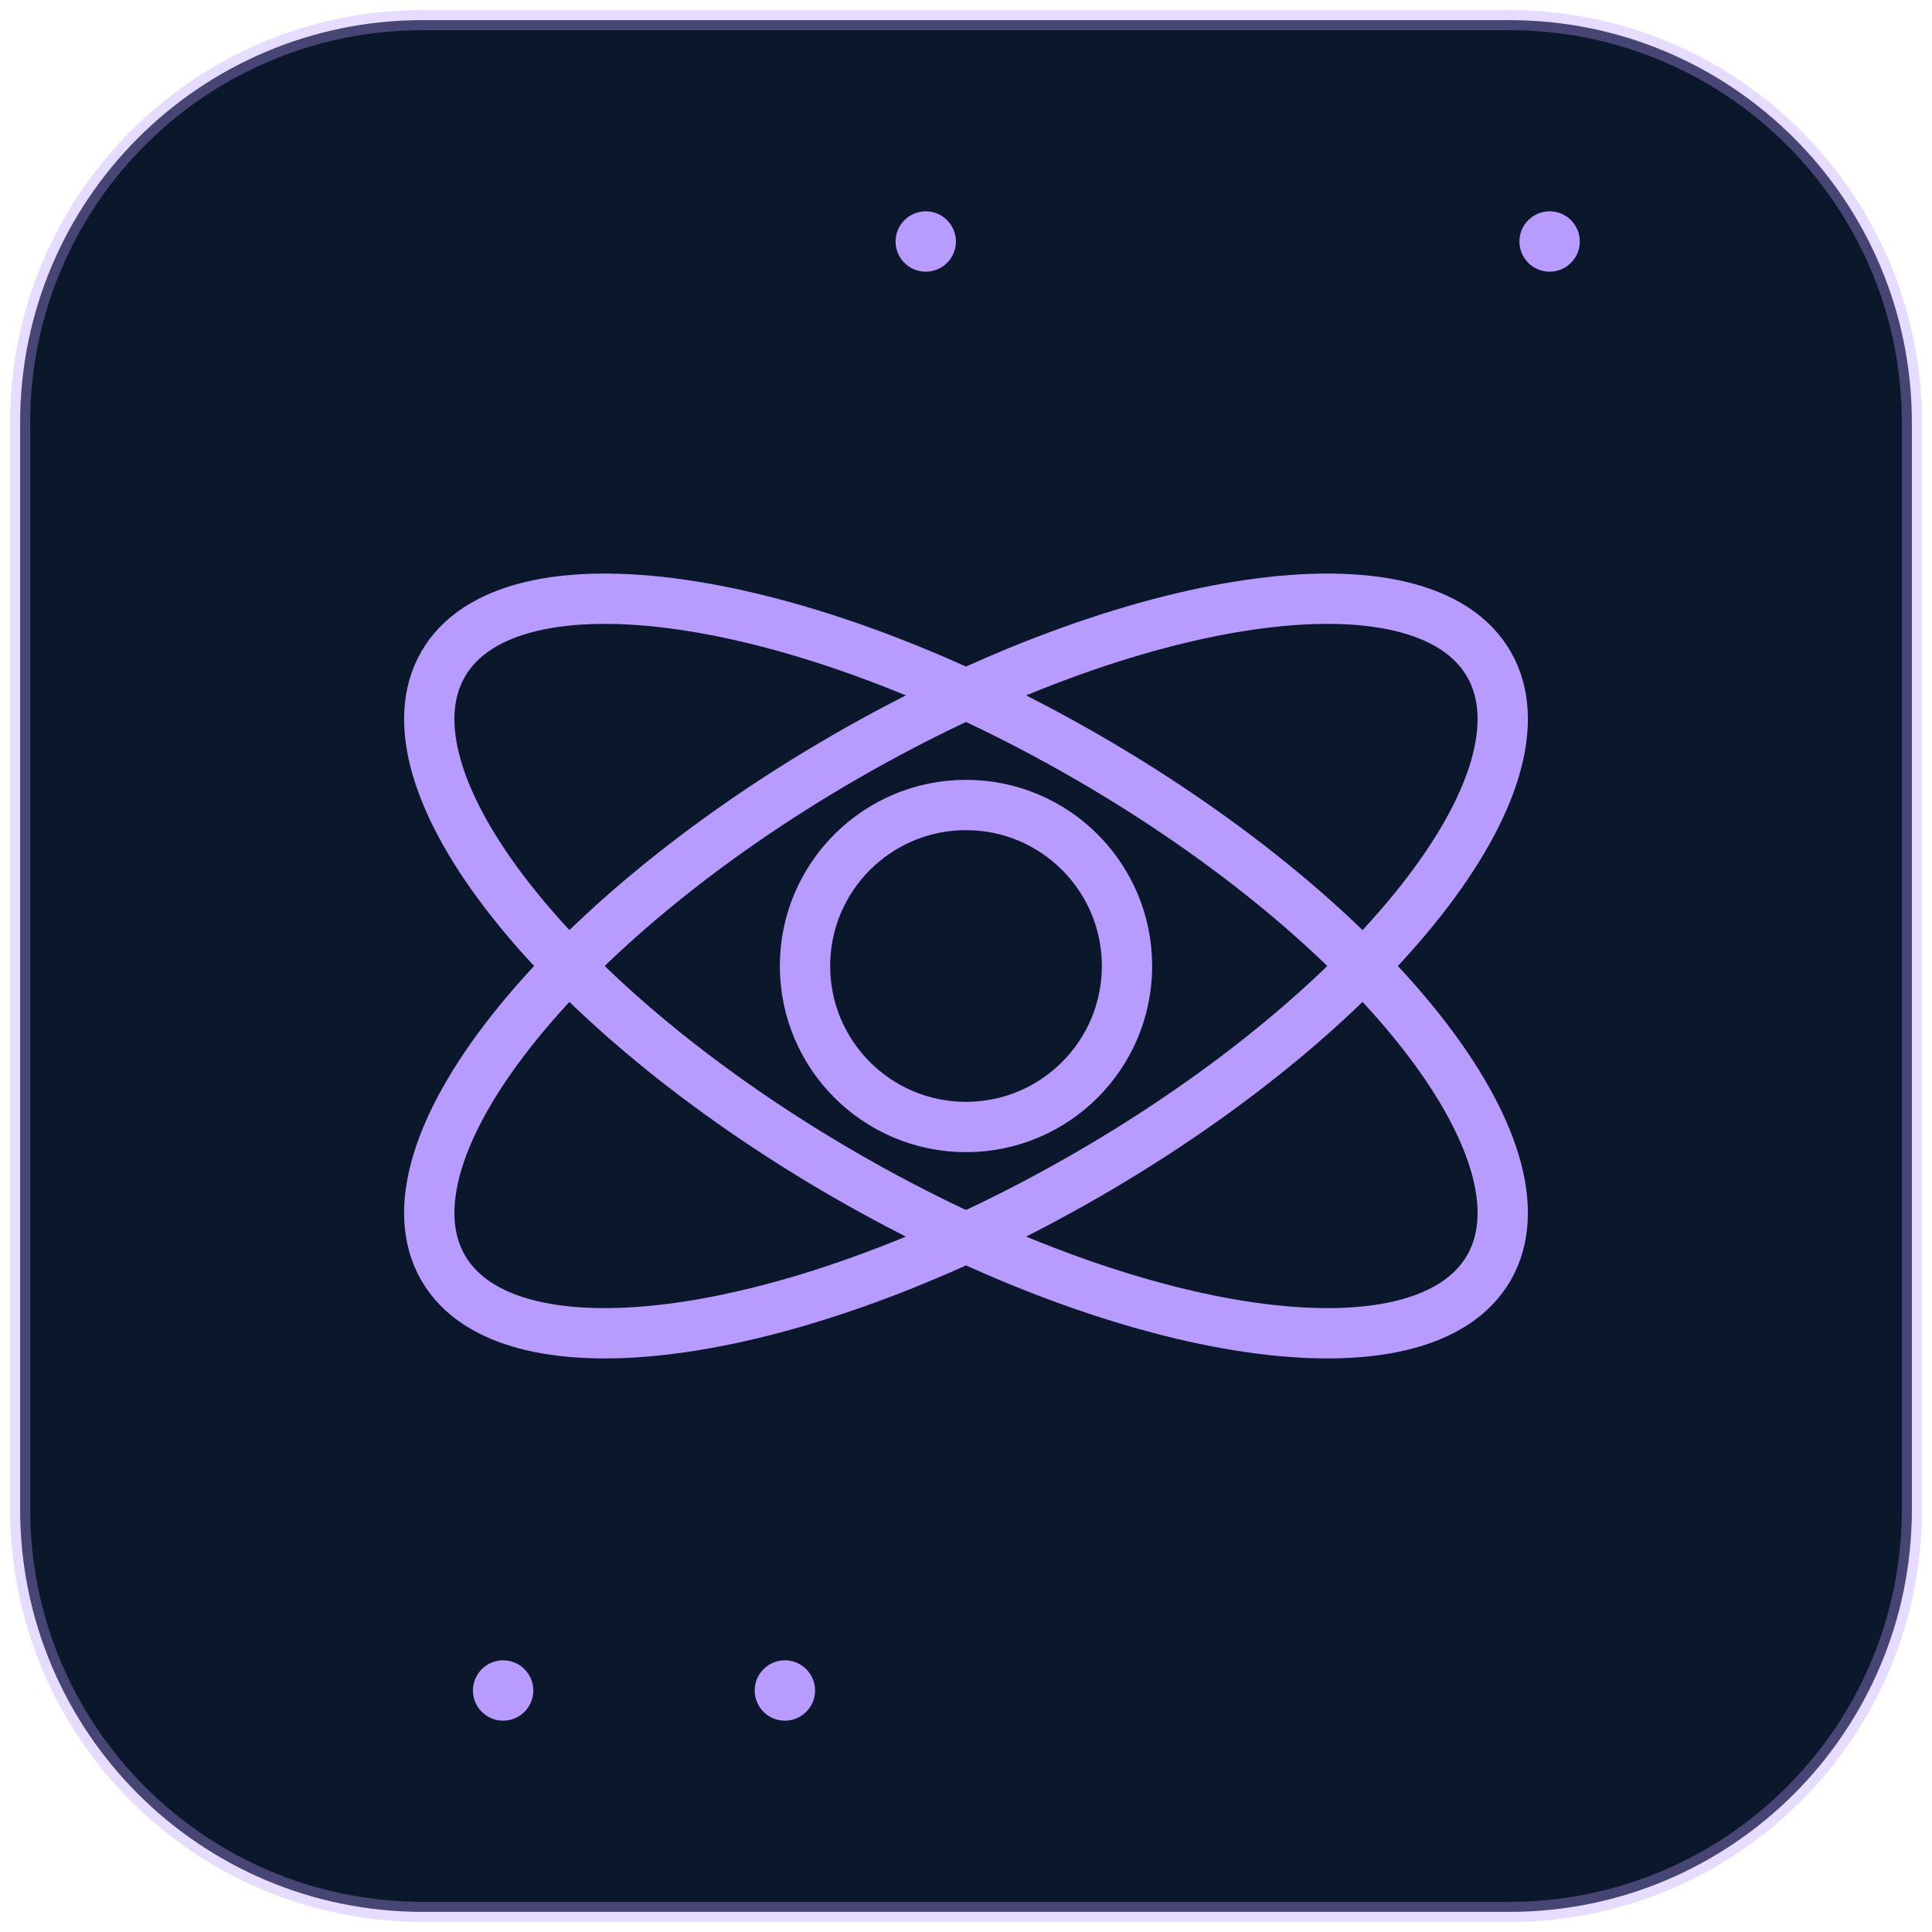
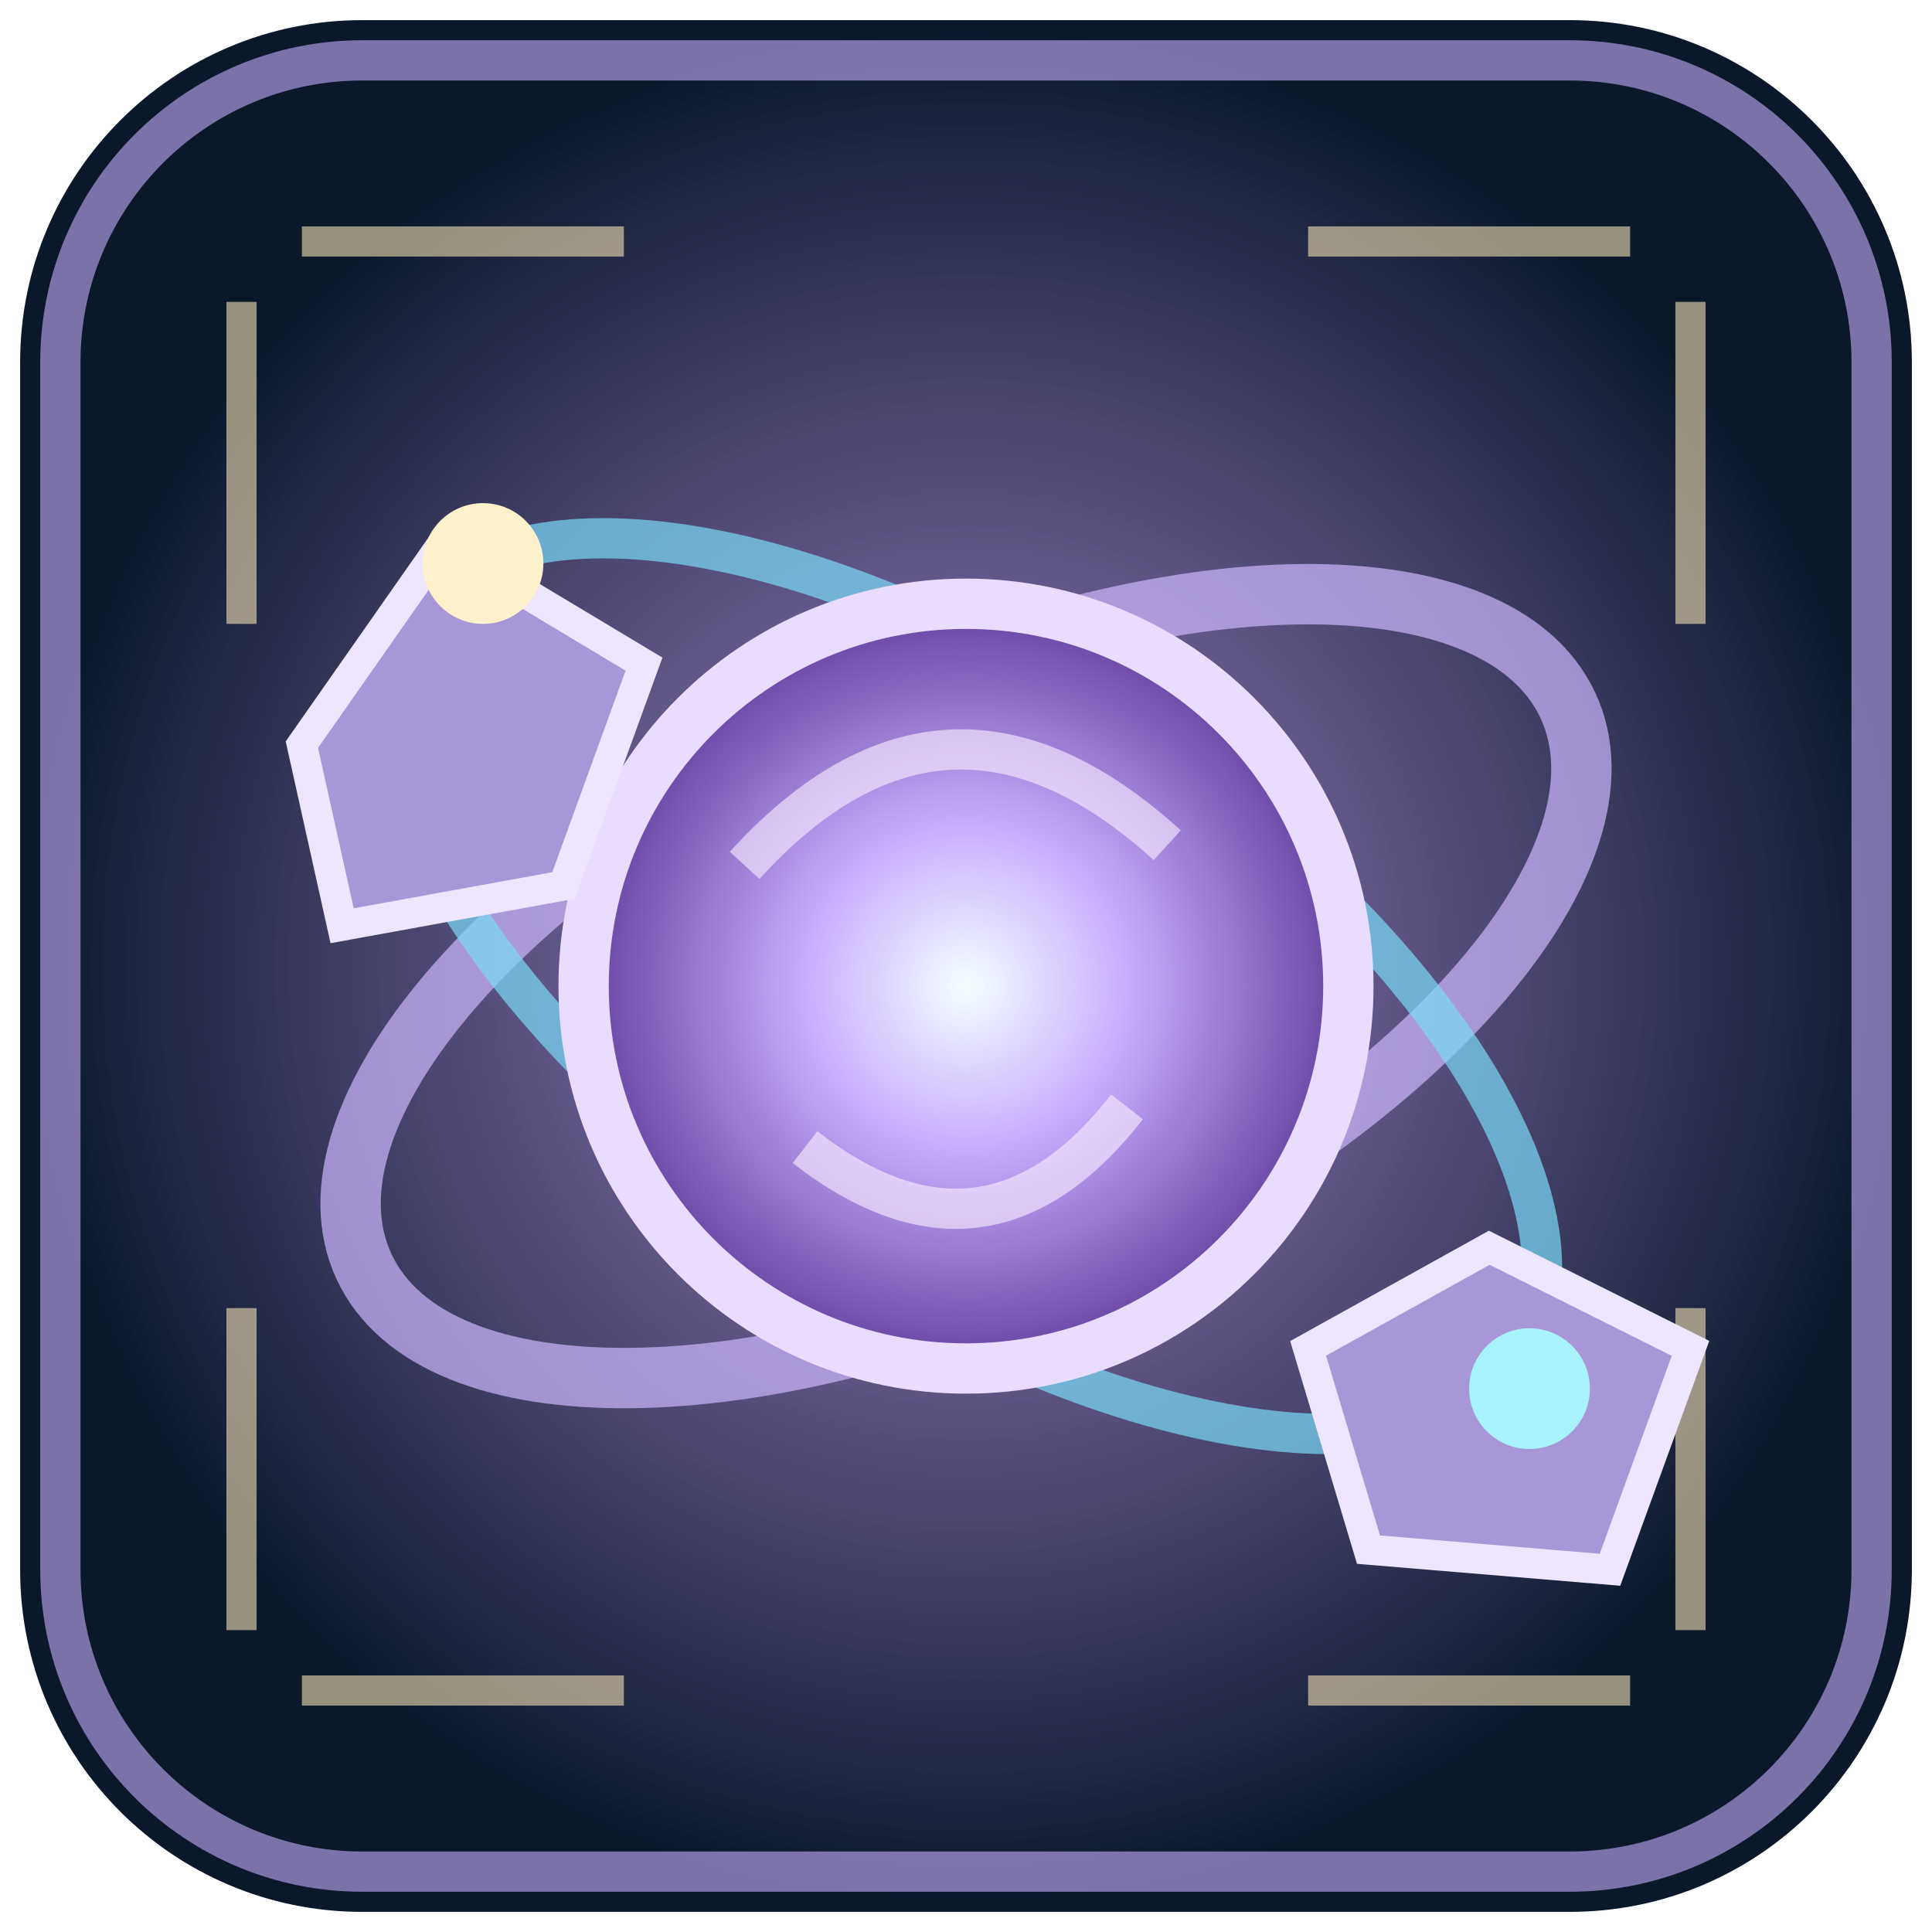
<svg xmlns="http://www.w3.org/2000/svg" viewBox="0 0 96 96" role="img">
-   <rect x="1" y="1" width="94" height="94" rx="20" fill="#0b172a" stroke="#b79bff" stroke-opacity=".35" />
-   <g fill="none" stroke="#b79bff" stroke-width="2.5" stroke-linecap="round" stroke-linejoin="round">
-     <ellipse cx="48" cy="48" rx="30" ry="12" transform="rotate(-30 48 48)" />
-     <ellipse cx="48" cy="48" rx="30" ry="12" transform="rotate(30 48 48)" />
-     <circle cx="48" cy="48" r="8" />
-     <circle cx="25" cy="84" r="1.5" fill="#b79bff" stroke="none" />
-     <circle cx="77" cy="12" r="1.5" fill="#b79bff" stroke="none" />
-     <circle cx="39" cy="84" r="1.5" fill="#b79bff" stroke="none" />
-     <circle cx="46" cy="12" r="1.5" fill="#b79bff" stroke="none" />
-   </g>
+   <defs>
+     <radialGradient id="field">
+       <stop stop-color="#63429f" stop-opacity=".68" />
+       <stop offset="1" stop-color="#0a182a" />
+     </radialGradient>
+     <linearGradient id="metal" x2="1" y2="1">
+       <stop stop-color="#f4fcff" />
+       <stop offset=".48" stop-color="#c8adff" />
+       <stop offset="1" stop-color="#63429f" />
+     </linearGradient>
+     <radialGradient id="core">
+       <stop stop-color="#f4ffff" />
+       <stop offset=".42" stop-color="#c8adff" />
+       <stop offset="1" stop-color="#63429f" />
+     </radialGradient>
+   </defs>
+   <rect x="1" y="1" width="94" height="94" rx="17" fill="url(#field)" />
+   <rect x="3" y="3" width="90" height="90" rx="15" fill="none" stroke="#c8adff" stroke-opacity=".6" stroke-width="2" />
+   <path d="M15 12h16M12 15v16M81 12H65M84 15v16M15 84h16M12 81V65M81 84H65M84 81V65" fill="none" stroke="#f4e1b5" stroke-opacity=".6" stroke-width="1.5" />
+   <ellipse cx="48" cy="49" rx="33" ry="15" transform="rotate(-25 48 49)" fill="none" stroke="#cdb8ff" stroke-width="3" opacity=".7" />
+   <ellipse cx="48" cy="49" rx="33" ry="15" transform="rotate(34 48 49)" fill="none" stroke="#7bdaf8" stroke-width="2" opacity=".7" />
+   <circle cx="48" cy="49" r="19" fill="url(#core)" stroke="#eadcff" stroke-width="2.5" />
+   <path d="M37 43q10-11 21-1M40 57q9 7 16-2" fill="none" stroke="#f9efff" stroke-opacity=".62" stroke-width="2" />
+   <path d="m15 37 7-10 10 6-4 11-11 2Zm59 25 10 5-4 11-12-1-3-10Z" fill="#a796d8" stroke="#eee5ff" stroke-width="1.5" />
+   <circle cx="24" cy="28" r="3" fill="#fff1cb" />
+   <circle cx="76" cy="69" r="3" fill="#a9f3ff" />
</svg>
